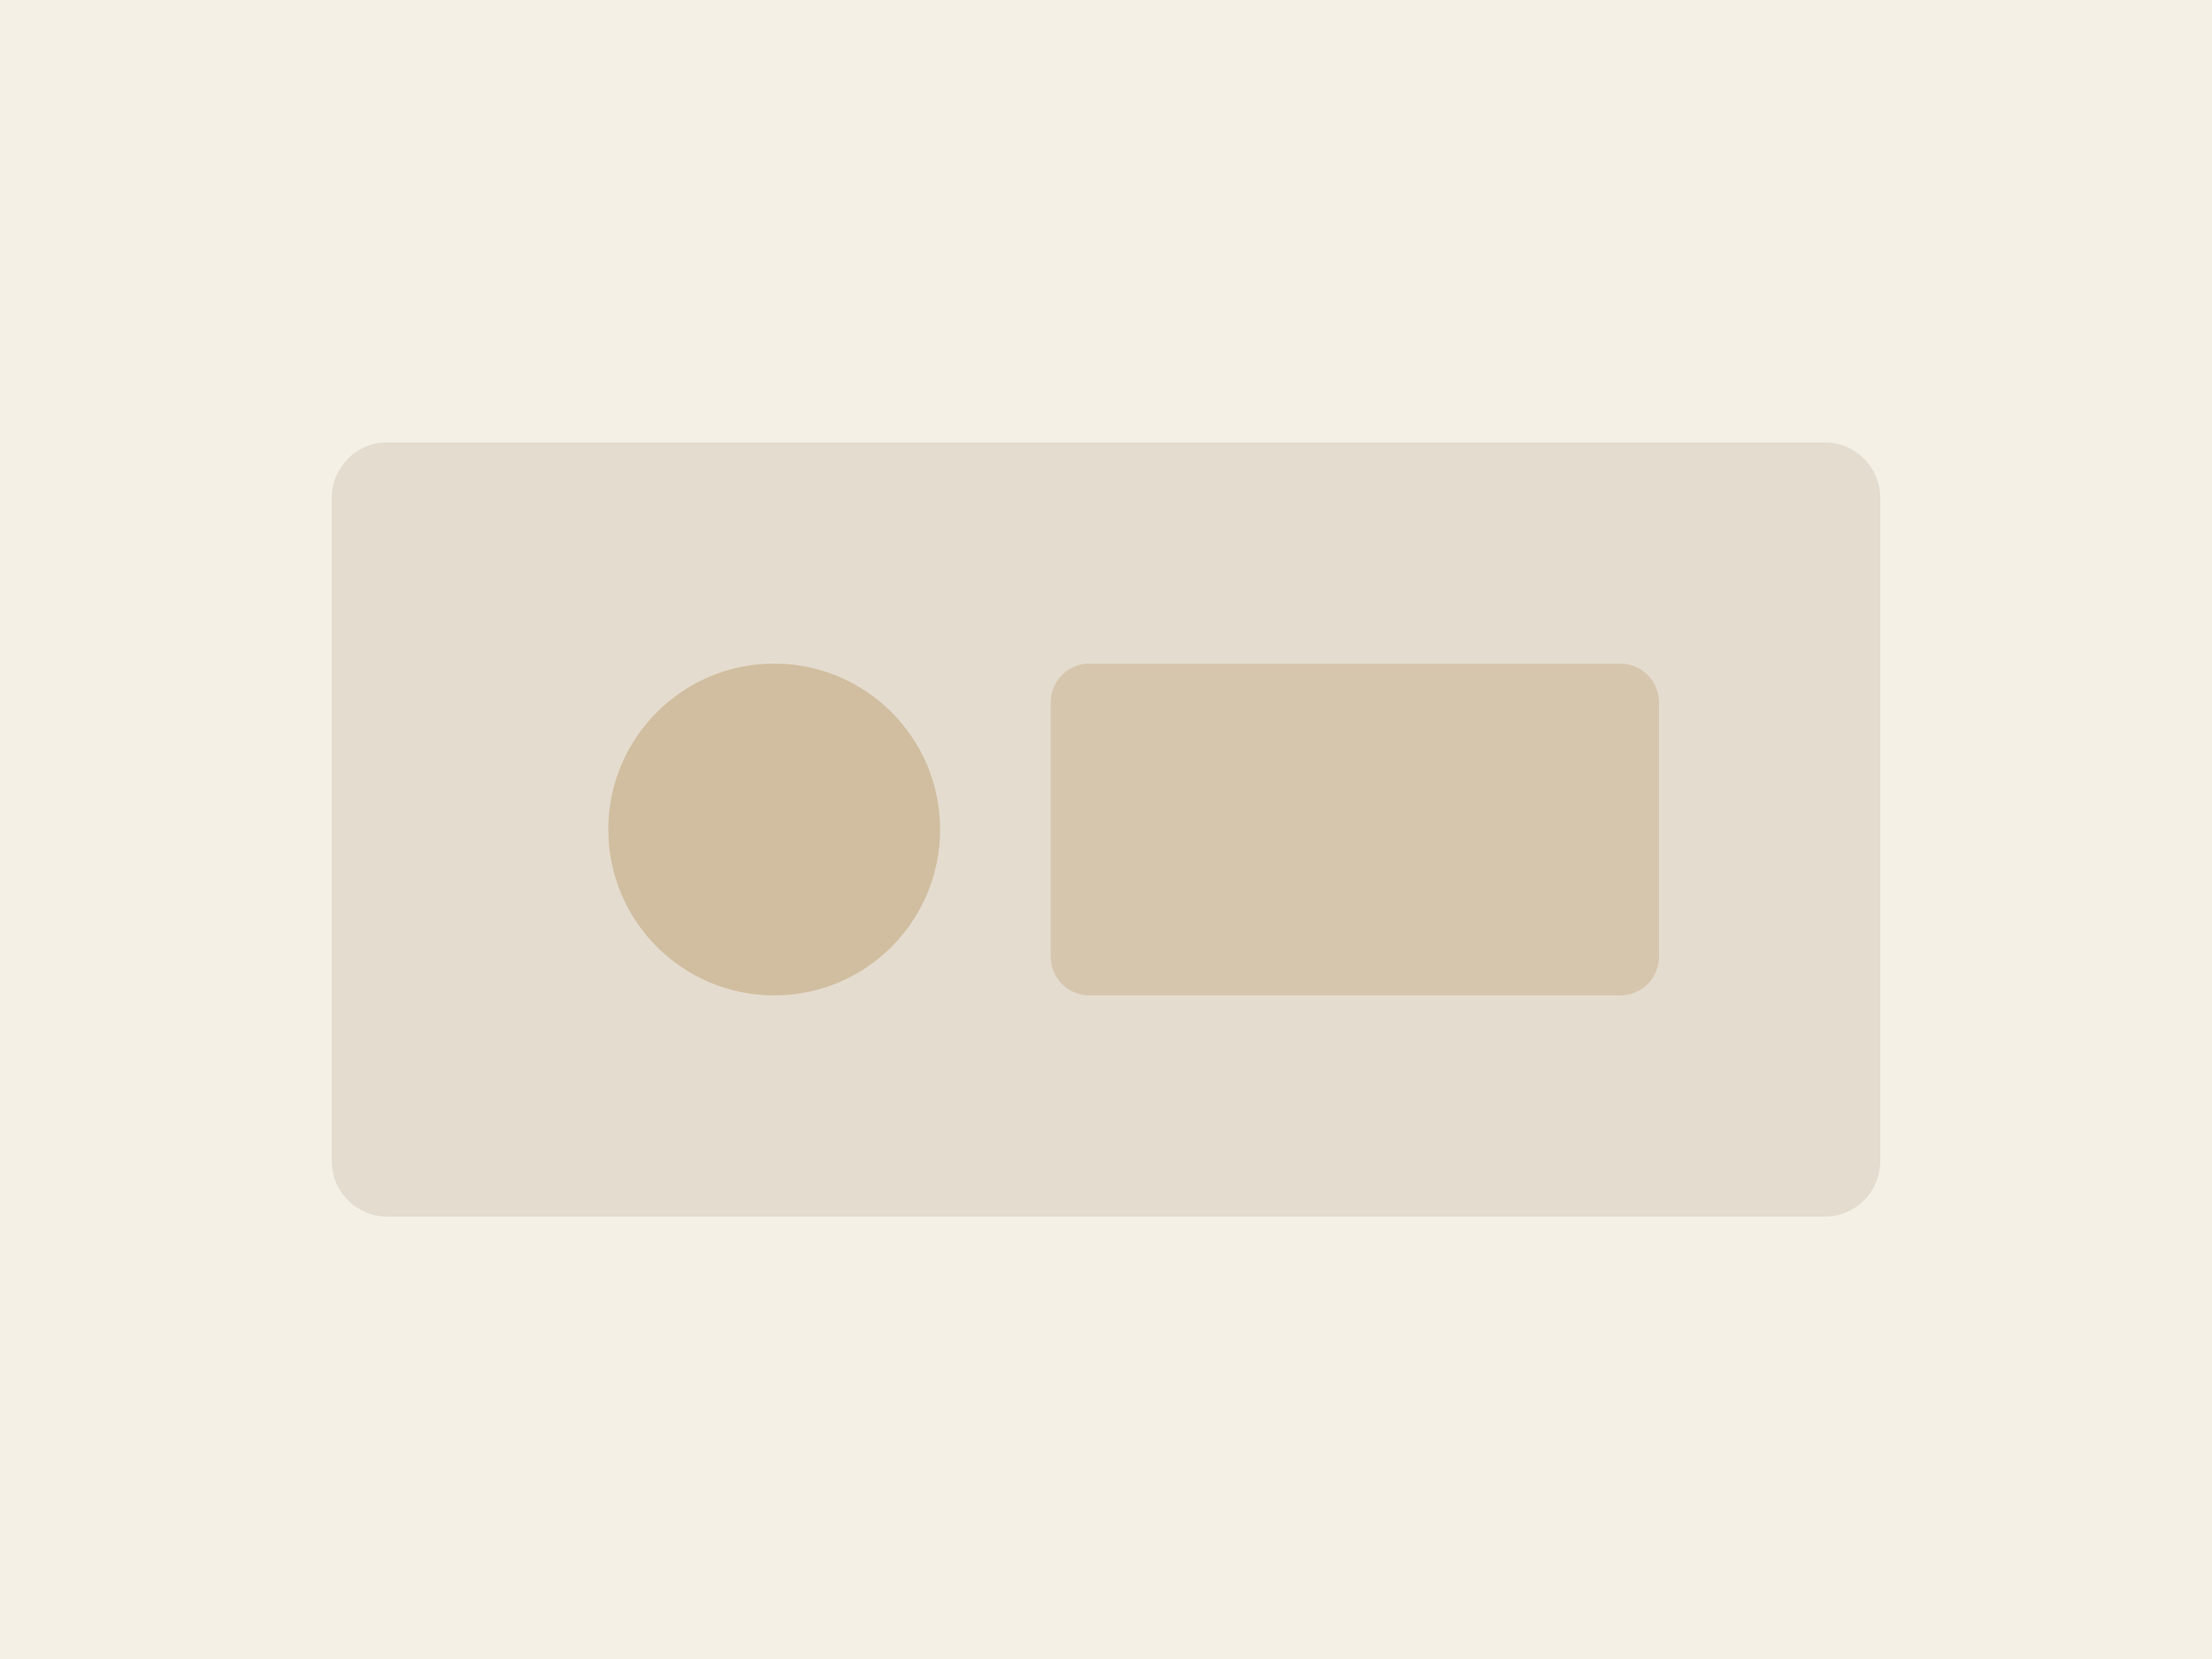
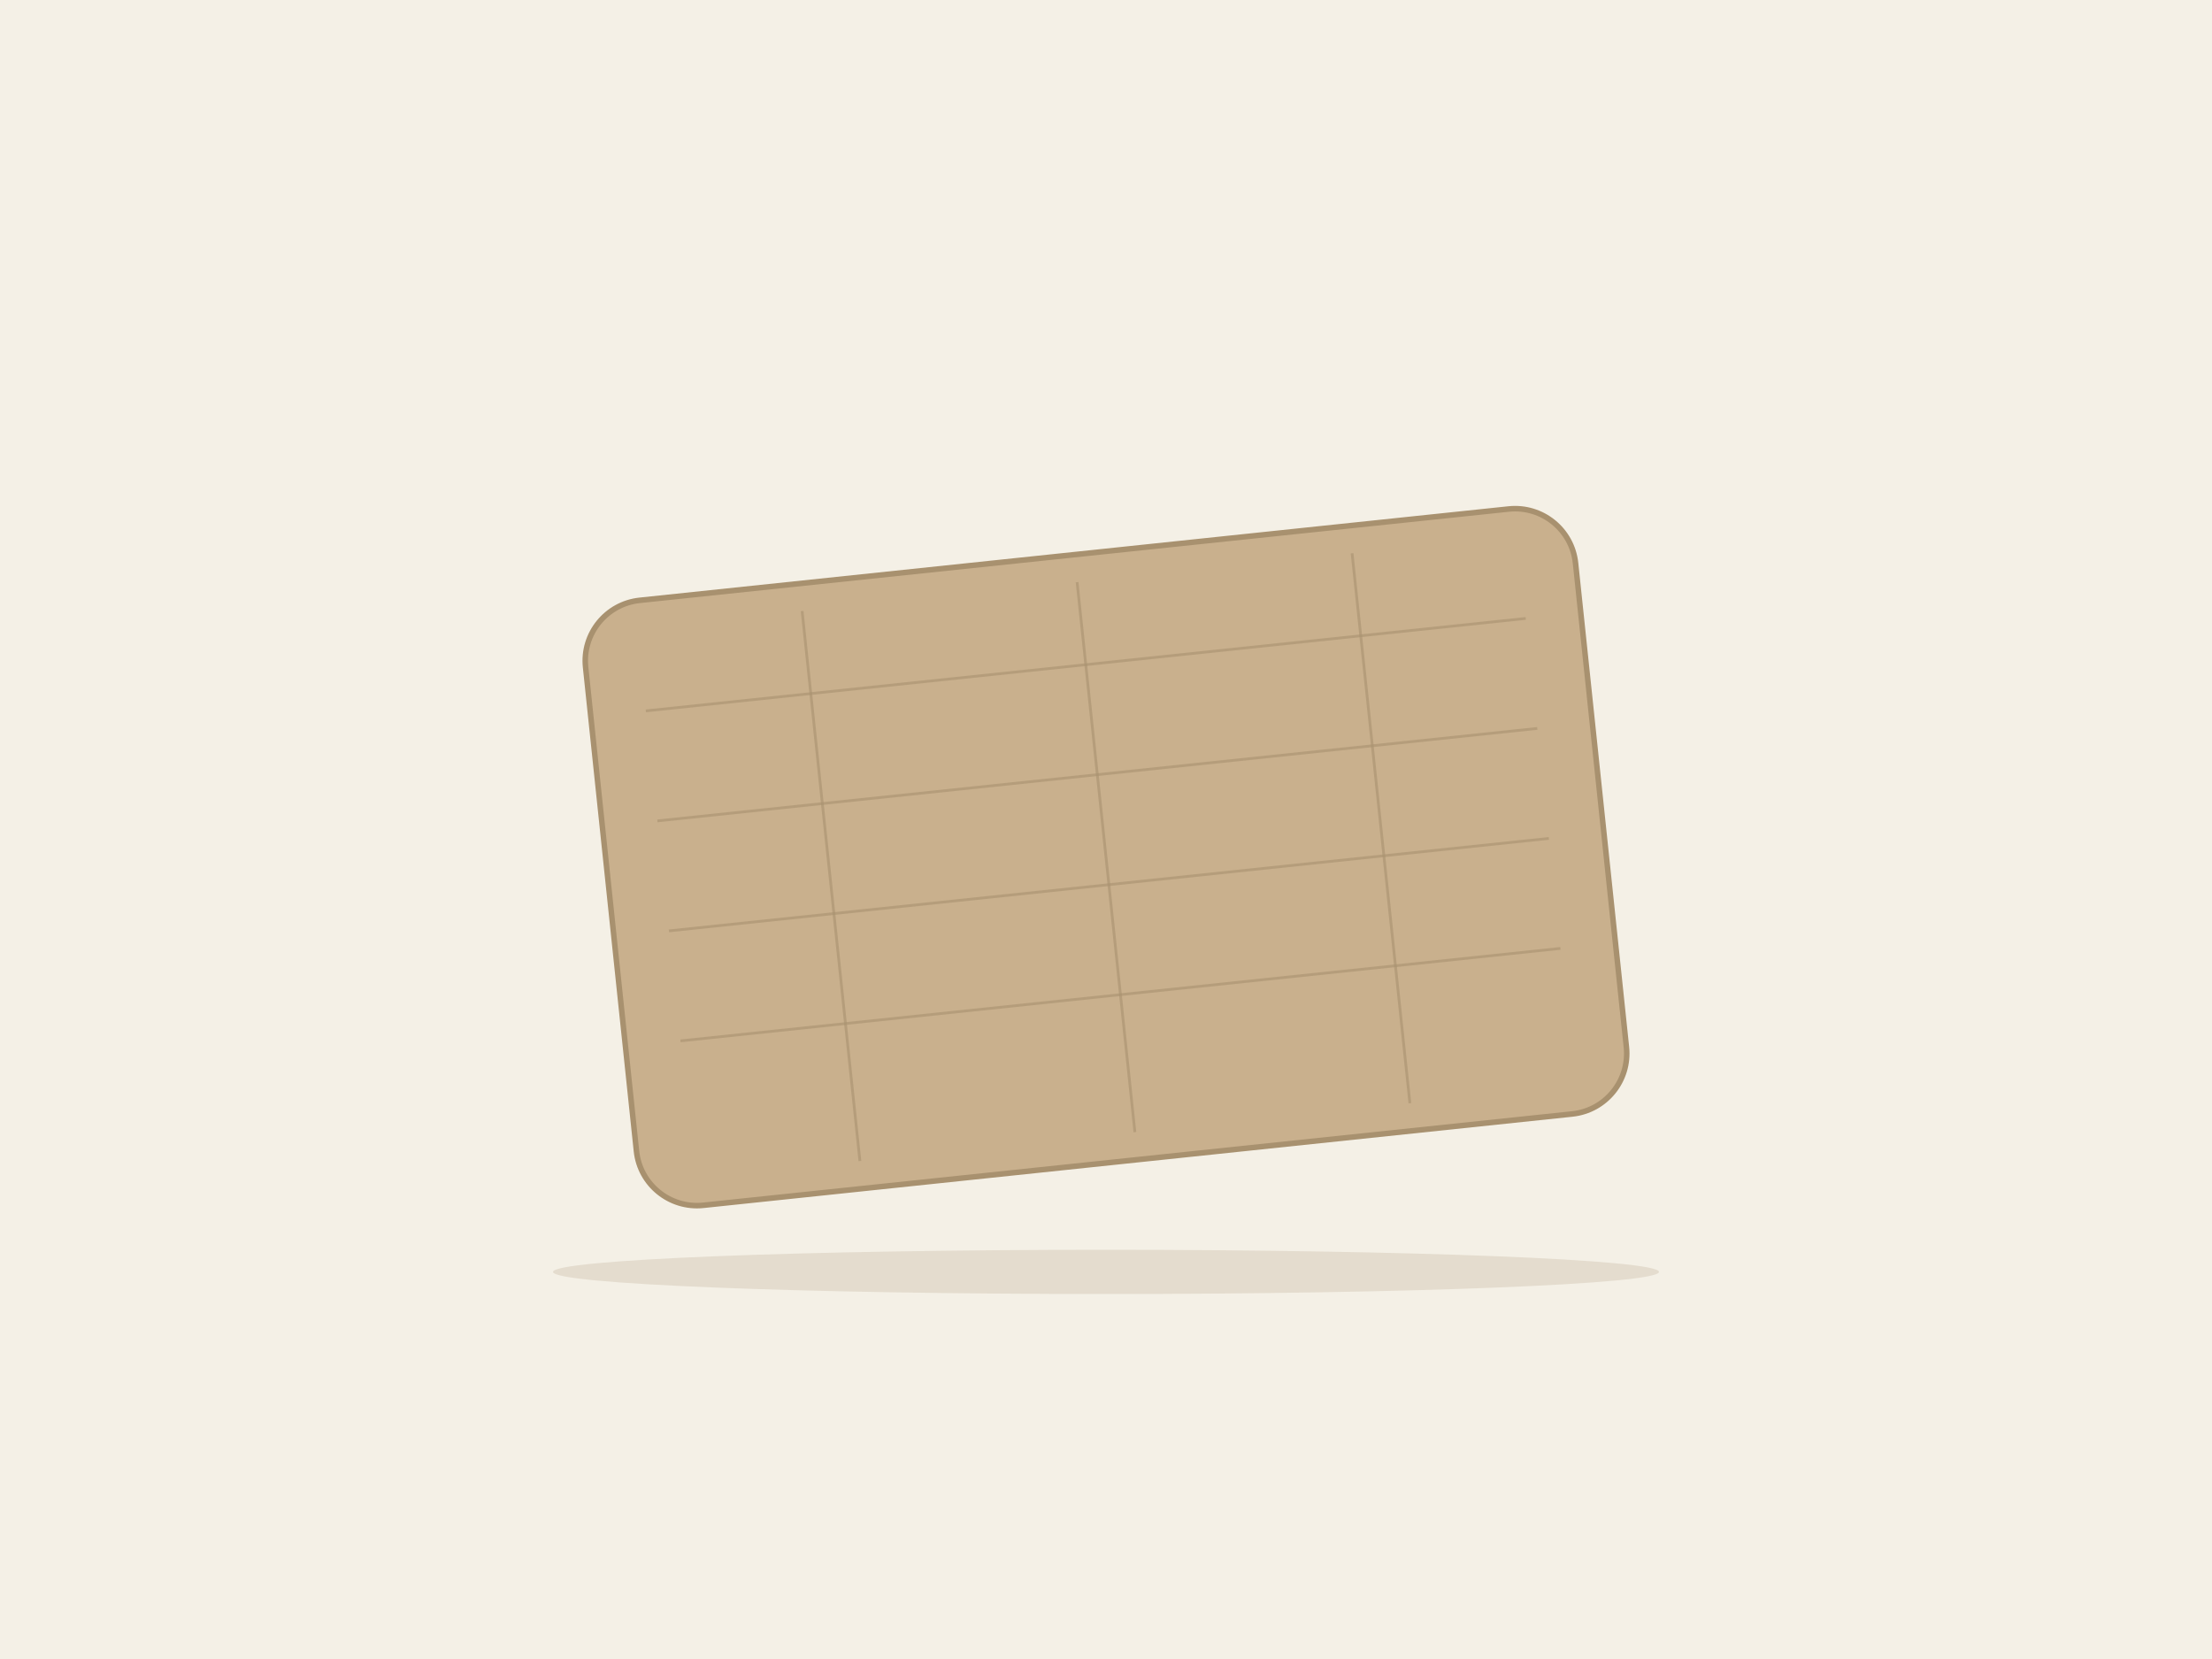
<svg xmlns="http://www.w3.org/2000/svg" viewBox="0 0 800 600" width="800" height="600">
  <rect width="800" height="600" fill="#F4F0E6" />
-   <rect x="120" y="160" width="560" height="280" rx="20" fill="#E4DCCE" />
-   <circle cx="280" cy="300" r="60" fill="#C9B08D" opacity="0.7" />
-   <rect x="380" y="240" width="220" height="120" rx="14" fill="#C9B08D" opacity="0.5" />
+   <ellipse cx="400" cy="460" rx="200" ry="8" fill="#E4DCCE" />
+   <g transform="translate(220,200) rotate(-6 180 110)">
+     <rect x="0" y="0" width="360" height="220" rx="22" fill="#C9B08D" stroke="#A8916F" stroke-width="2" />
+     <line x1="20" y1="40" x2="340" y2="40" stroke="#A8916F" stroke-width="1" opacity="0.6" />
+     <line x1="20" y1="80" x2="340" y2="80" stroke="#A8916F" stroke-width="1" opacity="0.6" />
+     <line x1="20" y1="120" x2="340" y2="120" stroke="#A8916F" stroke-width="1" opacity="0.6" />
+     <line x1="20" y1="160" x2="340" y2="160" stroke="#A8916F" stroke-width="1" opacity="0.6" />
+     <line x1="80" y1="10" x2="80" y2="210" stroke="#A8916F" stroke-width="1" opacity="0.6" />
+     <line x1="180" y1="10" x2="180" y2="210" stroke="#A8916F" stroke-width="1" opacity="0.6" />
+     <line x1="280" y1="10" x2="280" y2="210" stroke="#A8916F" stroke-width="1" opacity="0.6" />
+   </g>
</svg>
